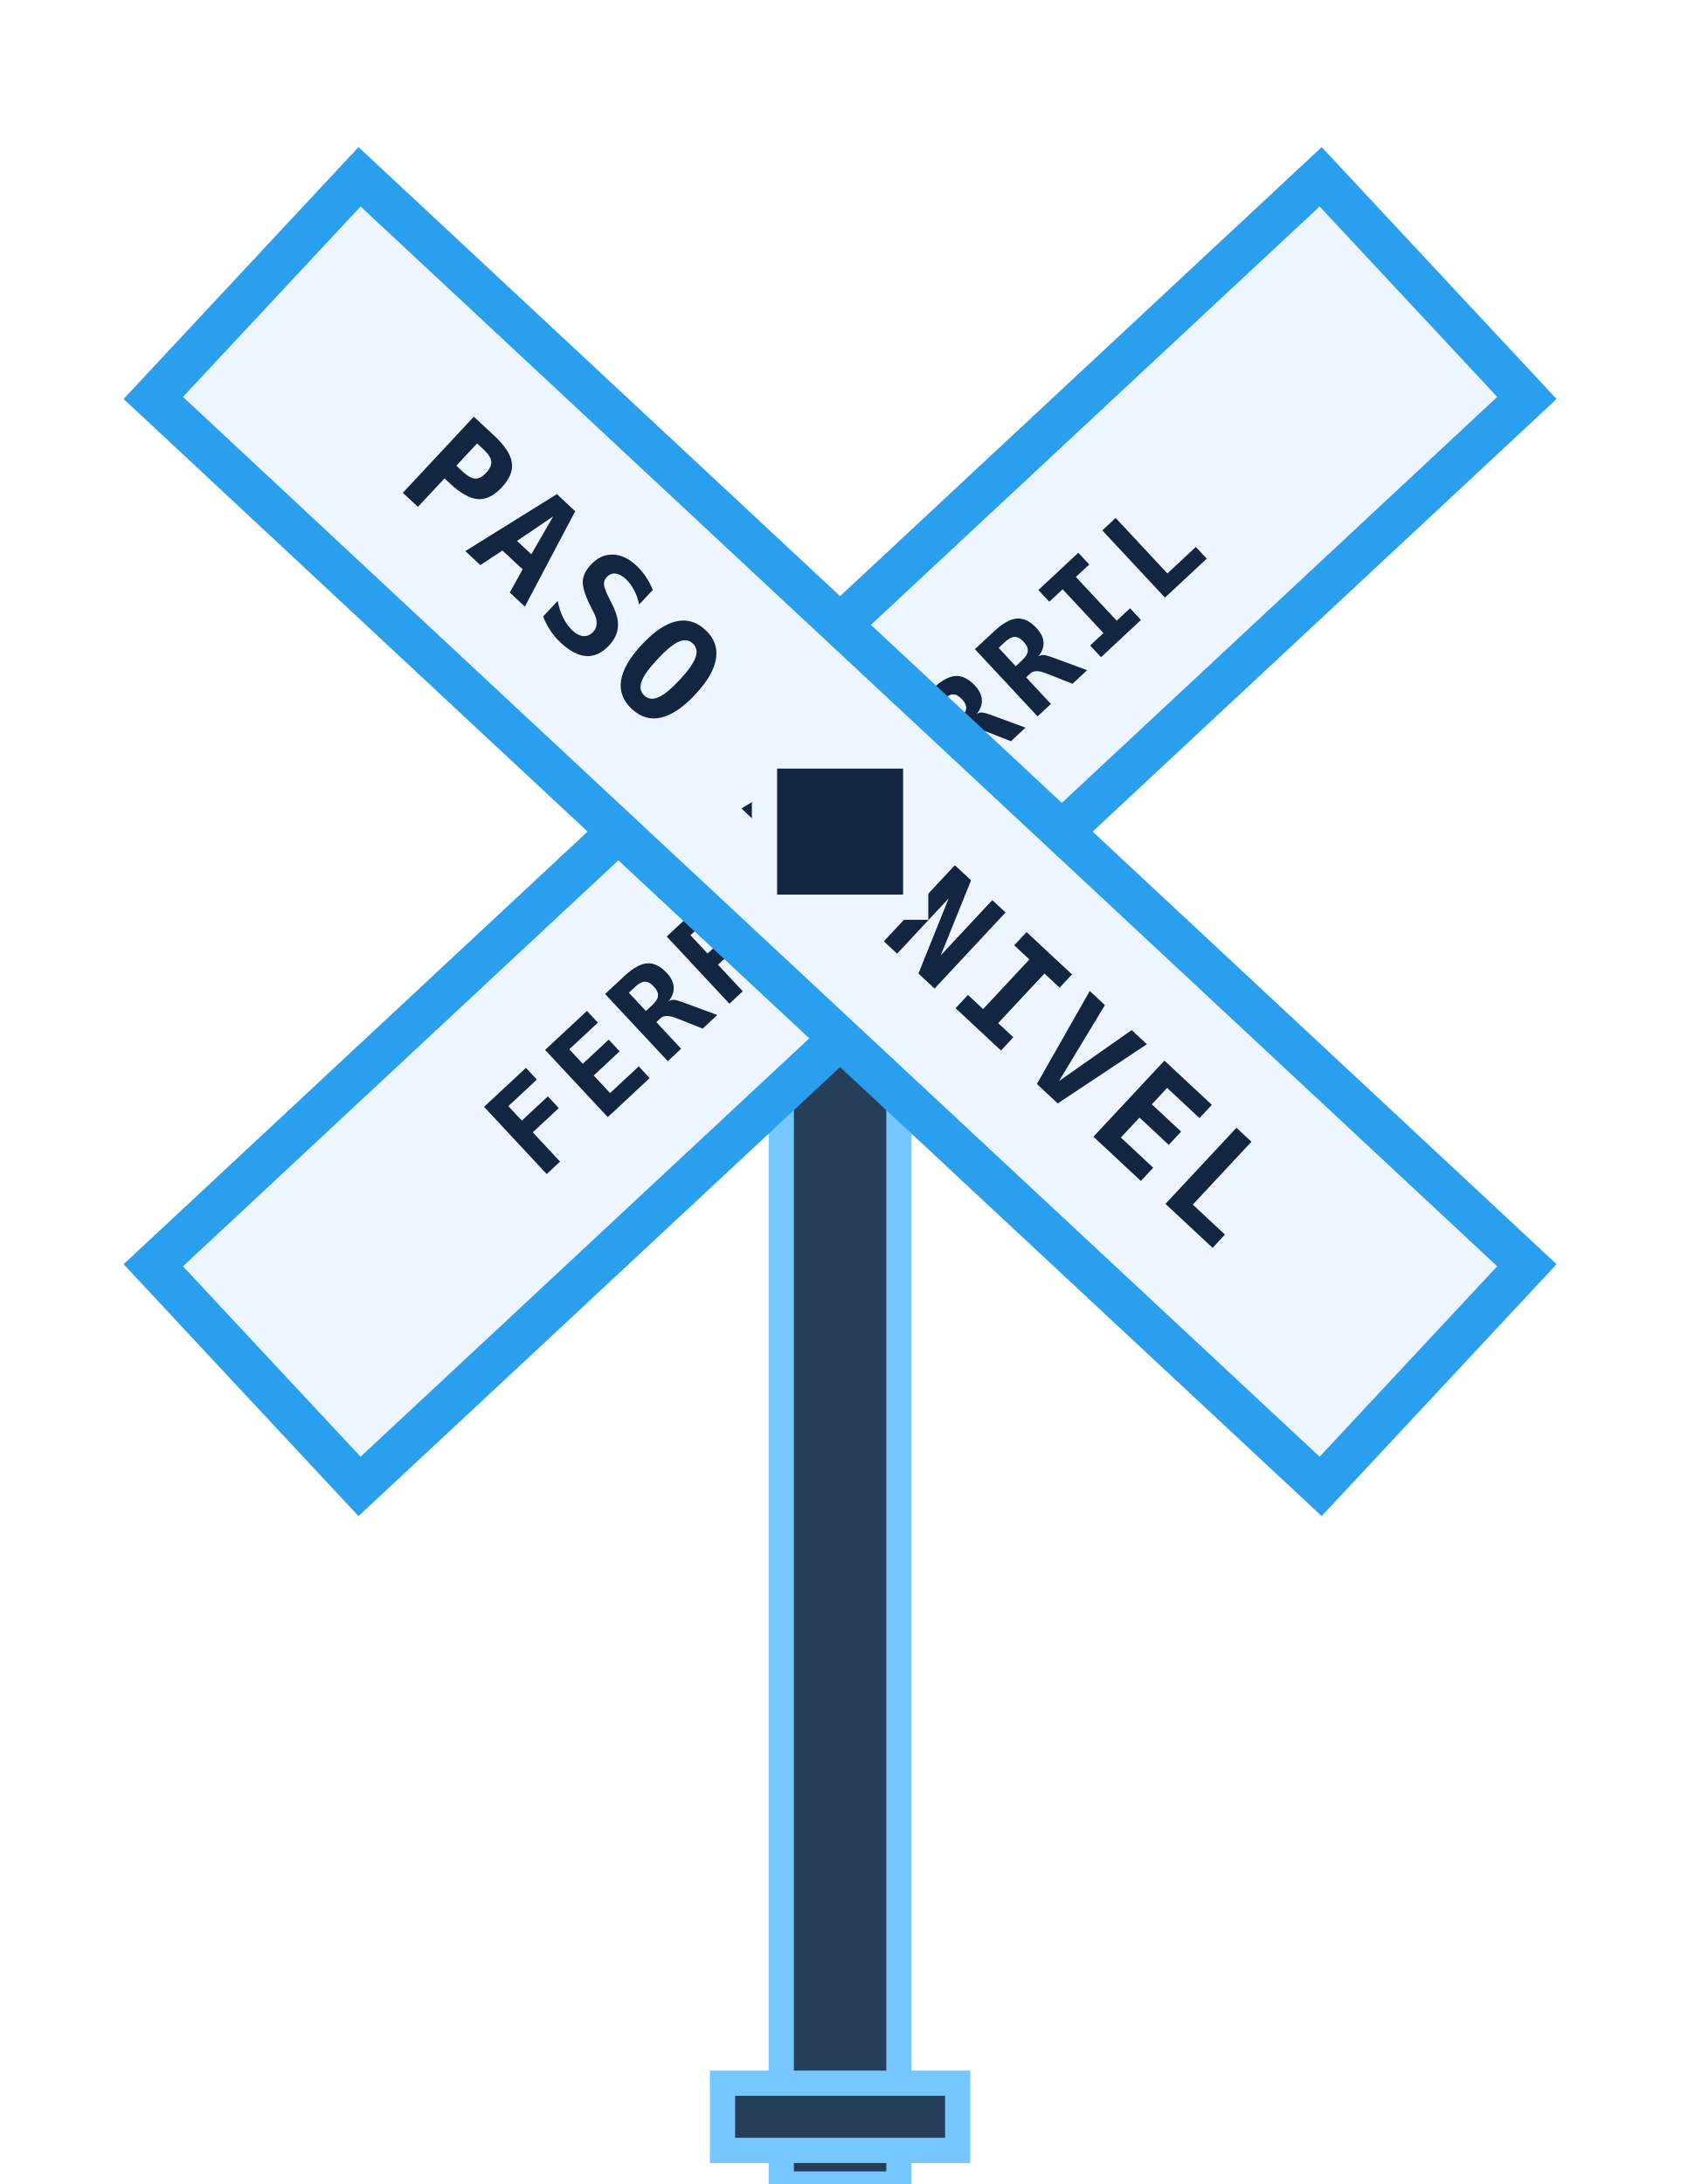
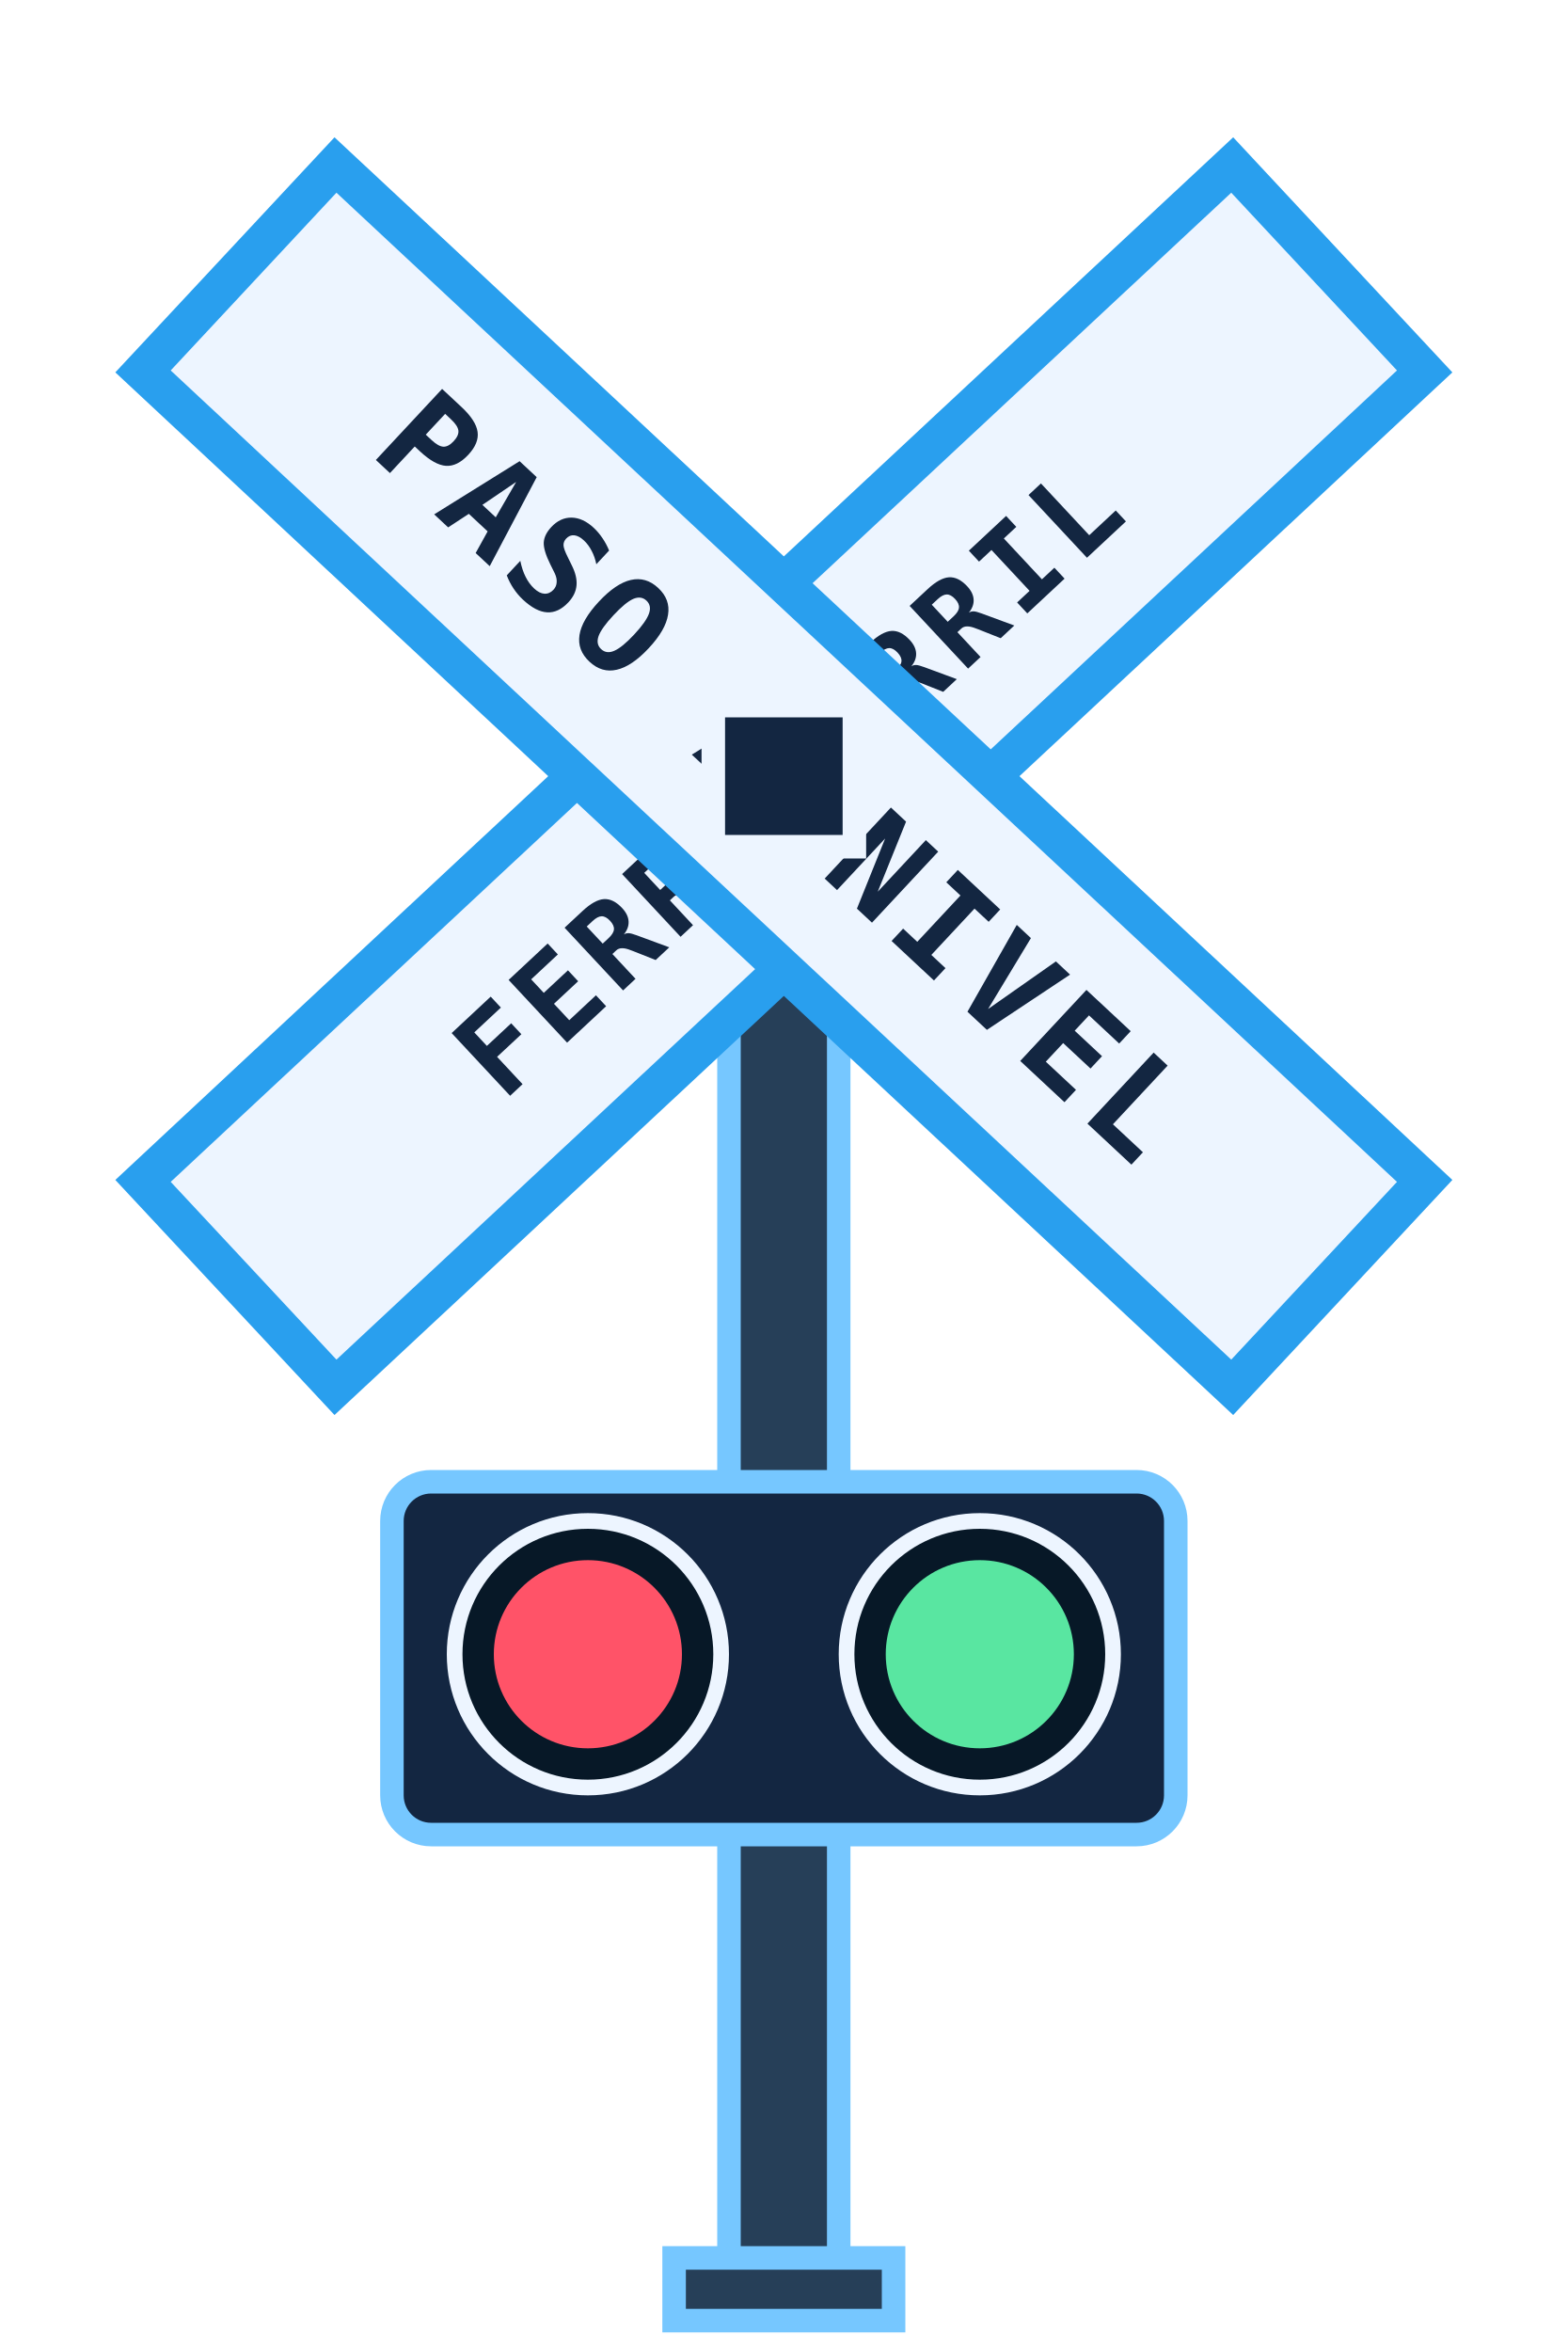
- <svg xmlns="http://www.w3.org/2000/svg" viewBox="0 0 200 260" role="img" aria-label="Cruz ferroviaria">
-   <rect x="93" y="112" width="14" height="148" fill="#263f58" stroke="#76c7ff" stroke-width="3" />
-   <rect x="86" y="248" width="28" height="8" fill="#263f58" stroke="#76c7ff" stroke-width="3" />
+ <svg xmlns="http://www.w3.org/2000/svg" viewBox="0 0 200 300" role="img" aria-label="Cruz ferroviaria">
+   <style>
+     .luz-roja { animation: senal-roja 2s steps(1, end) infinite; }
+     .luz-verde { animation: senal-verde 2s steps(1, end) infinite; }
+     @keyframes senal-roja {
+       0%, 49.99% { opacity: 1; filter: drop-shadow(0 0 7px #ff5368); }
+       50%, 100% { opacity: .22; filter: none; }
+     }
+     @keyframes senal-verde {
+       0%, 49.99% { opacity: .22; filter: none; }
+       50%, 100% { opacity: 1; filter: drop-shadow(0 0 7px #59e6a1); }
+     }
+     @media (prefers-reduced-motion: reduce) {
+       .luz-roja, .luz-verde { animation: none; filter: none; }
+       .luz-roja { opacity: 1; }
+       .luz-verde { opacity: .22; }
+     }
+   </style>
+   <rect x="93" y="112" width="14" height="180" fill="#263f58" stroke="#76c7ff" stroke-width="3" />
+   <rect x="86" y="288" width="28" height="8" fill="#263f58" stroke="#76c7ff" stroke-width="3" />
  <g transform="rotate(-43 100 99)">
    <rect x="5" y="81" width="190" height="36" fill="#edf5ff" stroke="#299fee" stroke-width="5" />
    <text x="100" y="105" text-anchor="middle" fill="#132641" font-family="monospace" font-size="15" font-weight="900" letter-spacing="1">FERROCARRIL</text>
  </g>
  <g transform="rotate(43 100 99)">
    <rect x="5" y="81" width="190" height="36" fill="#edf5ff" stroke="#299fee" stroke-width="5" />
    <text x="100" y="105" text-anchor="middle" fill="#132641" font-family="monospace" font-size="17" font-weight="900" letter-spacing="1">PASO A NIVEL</text>
  </g>
  <rect x="91" y="90" width="18" height="18" fill="#132641" stroke="#edf5ff" stroke-width="3" />
+   <rect x="50" y="189" width="100" height="45" rx="5" fill="#132641" stroke="#76c7ff" stroke-width="3" />
+   <circle cx="75" cy="211" r="17" fill="#071827" stroke="#edf5ff" stroke-width="2" />
+   <circle cx="125" cy="211" r="17" fill="#071827" stroke="#edf5ff" stroke-width="2" />
+   <circle class="luz-roja" cx="75" cy="211" r="12" fill="#ff5368" />
+   <circle class="luz-verde" cx="125" cy="211" r="12" fill="#59e6a1" />
</svg>
